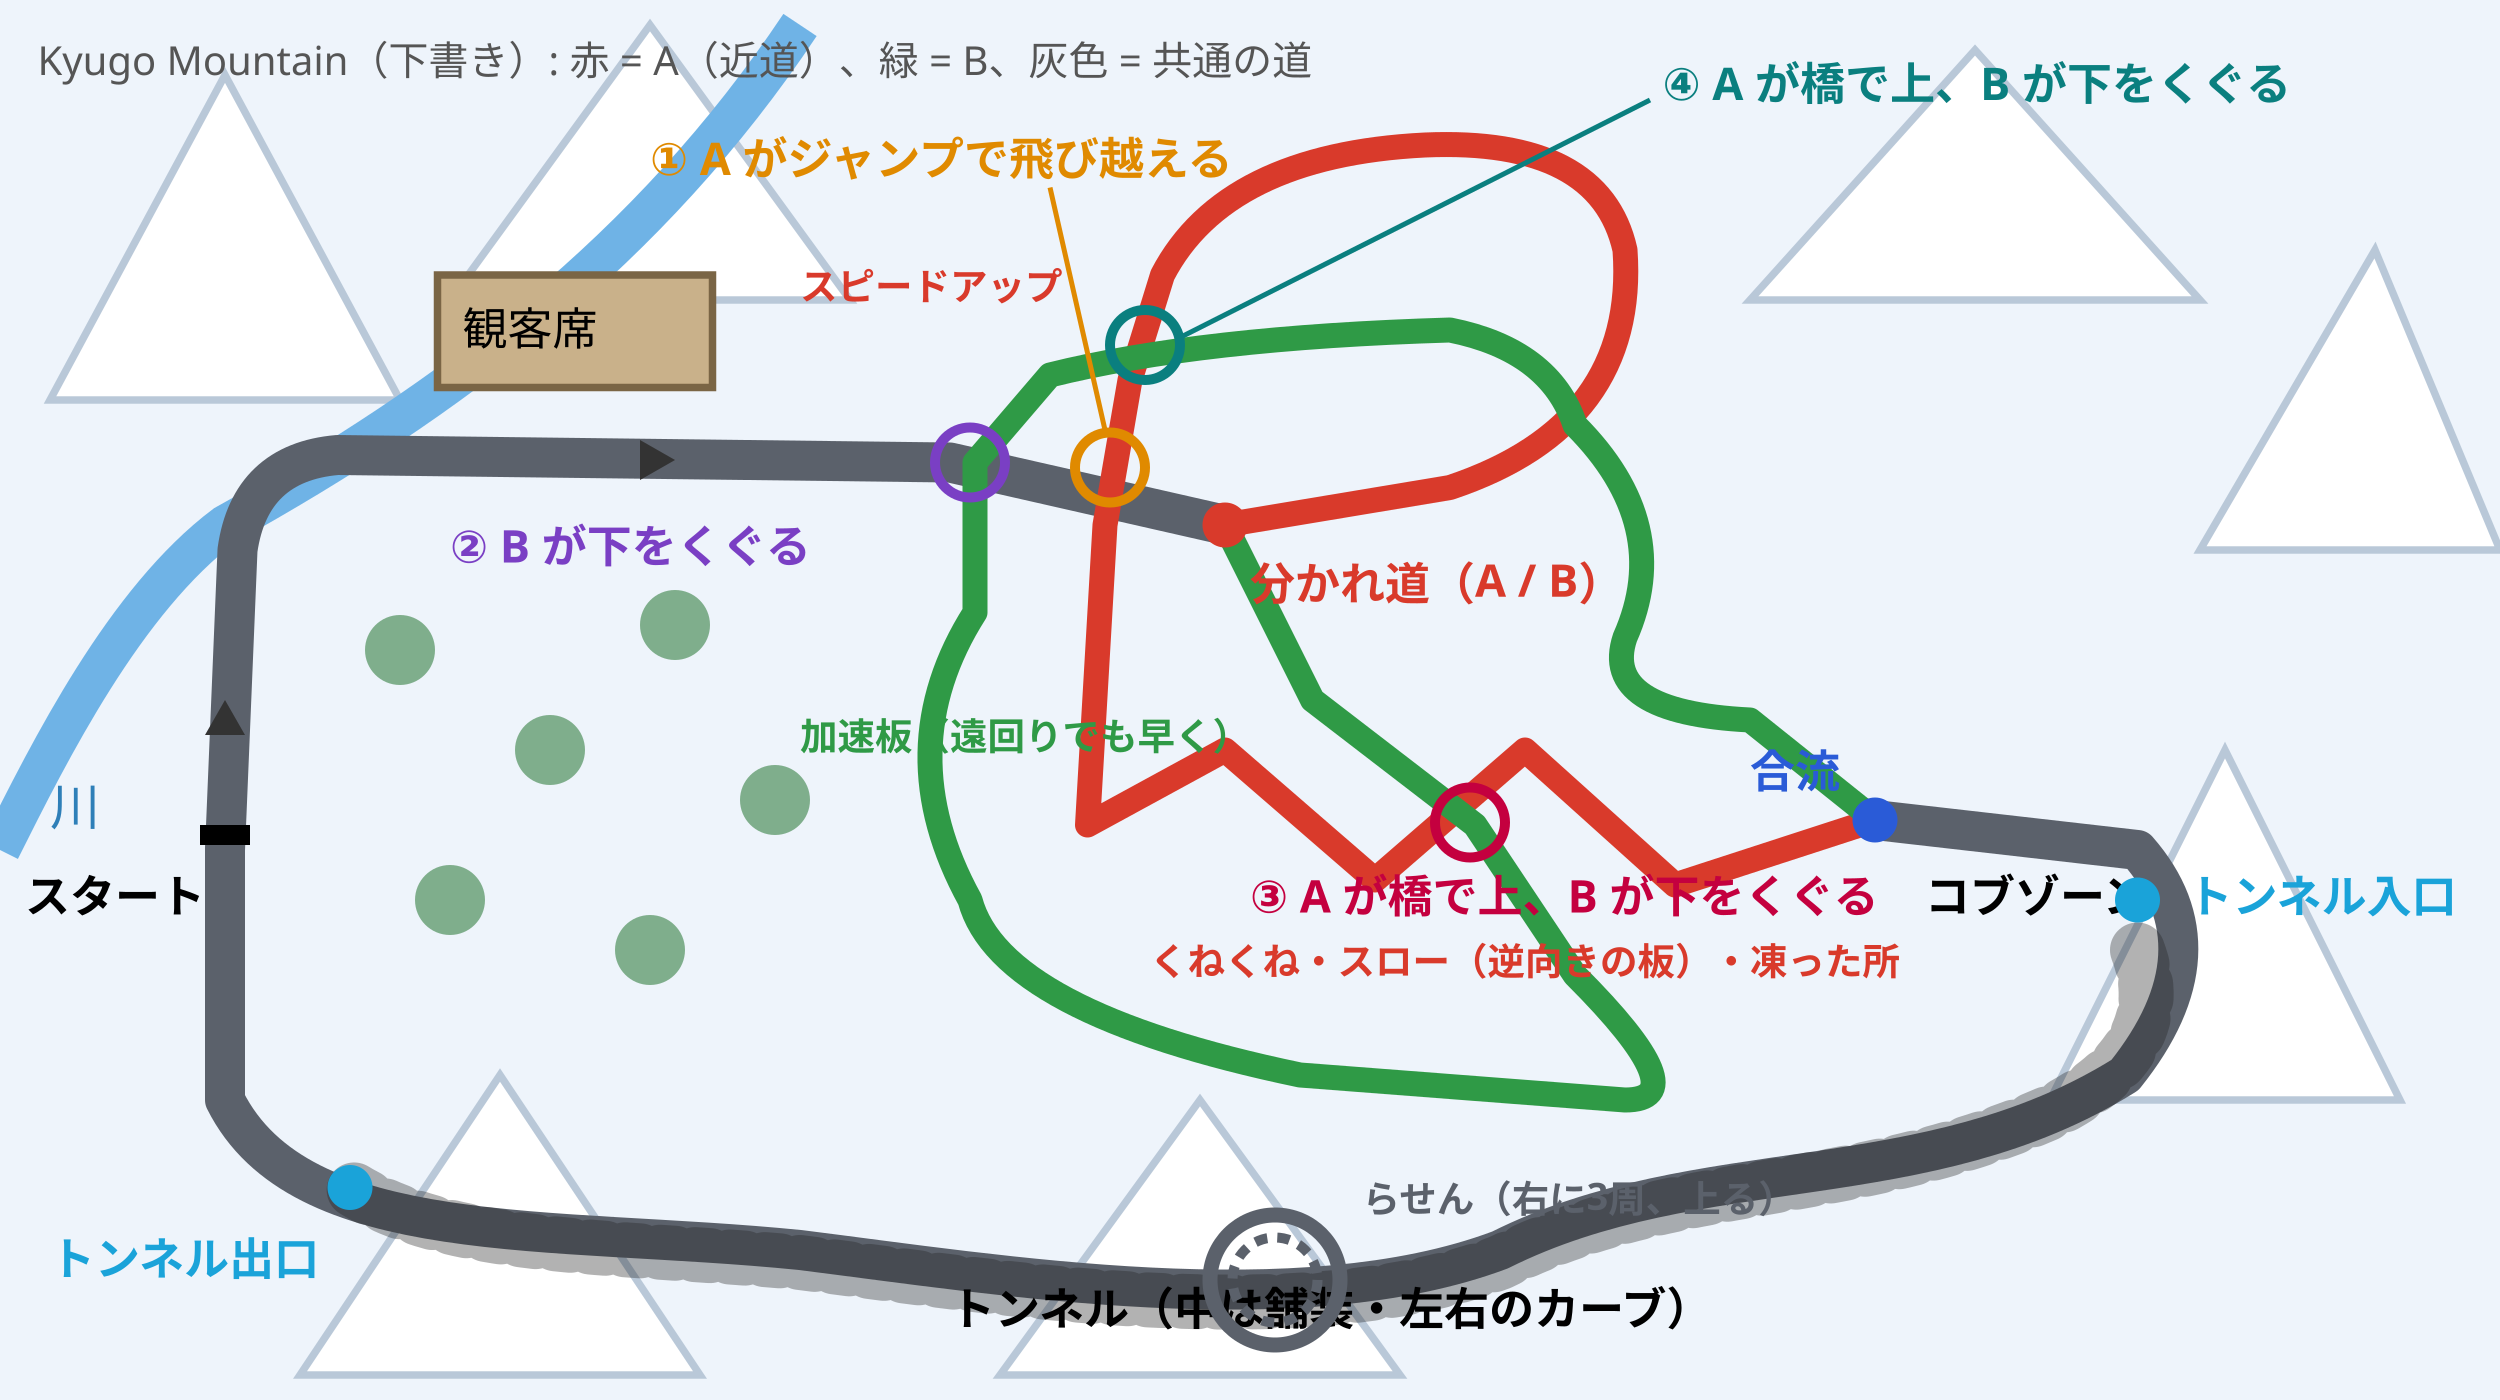
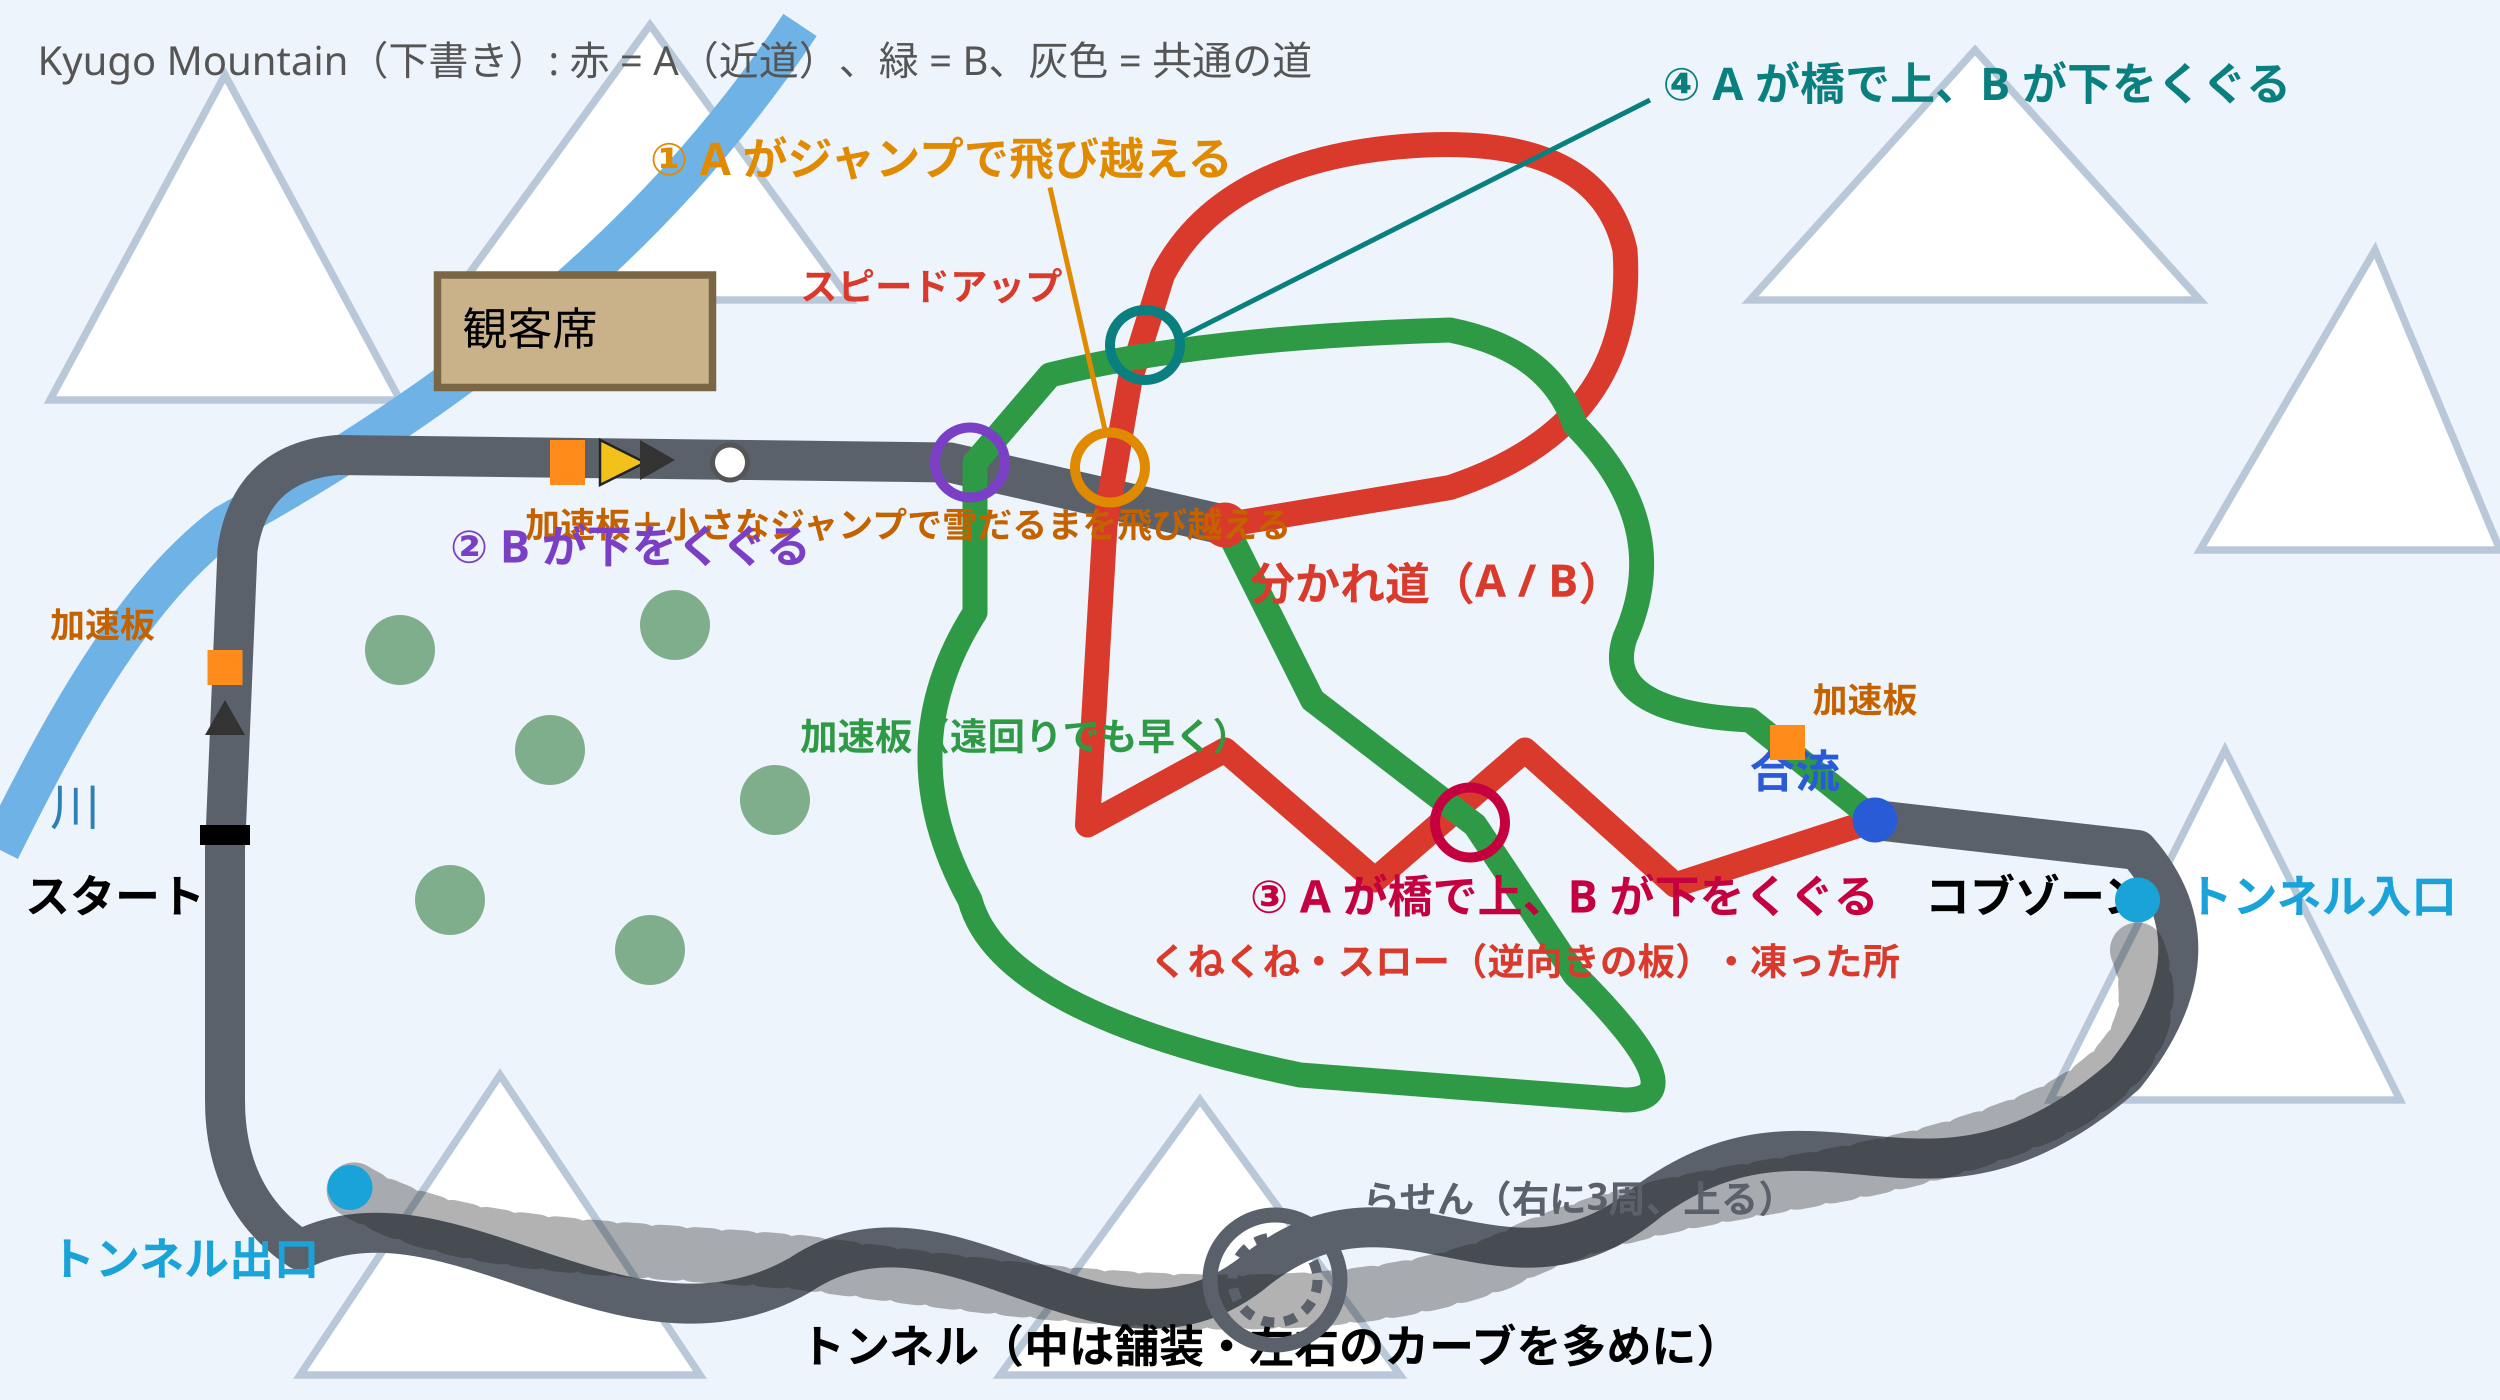
<svg xmlns="http://www.w3.org/2000/svg" viewBox="380 260 1000 560" width="1300" height="728" font-family="sans-serif">
  <rect x="380" y="260" width="1000" height="560" fill="#eef4fb" />
  <g fill="#ffffff" stroke="#b9c8d8" stroke-width="3">
    <path d="M400 420 L470 290 L540 420 Z" />
    <path d="M560 380 L640 270 L720 380 Z" />
    <path d="M1080 380 L1170 280 L1260 380 Z" />
    <path d="M1260 480 L1330 360 L1380 480 Z" />
    <path d="M1200 700 L1270 560 L1340 700 Z" />
    <path d="M500 810 L580 690 L660 810 Z" />
    <path d="M780 810 L860 700 L940 810 Z" />
  </g>
  <path d="M700 270 C640 360 560 420 470 470 C430 500 400 560 380 600" fill="none" stroke="#6fb3e6" stroke-width="16" />
  <text x="400" y="590" font-size="20" fill="#2e7fb8">川</text>
  <rect x="555" y="370" width="110" height="45" fill="#c9b18a" stroke="#7a6545" stroke-width="3" />
  <text x="565" y="398" font-size="18">観客席</text>
  <g fill="#7fae8c">
    <circle cx="540" cy="520" r="14" />
    <circle cx="600" cy="560" r="14" />
    <circle cx="650" cy="510" r="14" />
    <circle cx="560" cy="620" r="14" />
    <circle cx="640" cy="640" r="14" />
    <circle cx="690" cy="580" r="14" />
  </g>
  <g fill="none" stroke-linecap="round" stroke-linejoin="round">
    <path d="M470 600 L475 480 Q480 445 515 442 L760 445 L870 470" stroke="#5b616b" stroke-width="16" />
-     <path d="M1130 588 L1235 600 Q1270 640 1230 690 C1150 740 1060 720 980 760 C900 790 780 770 700 760 C600 750 500 760 470 700 L470 600" stroke="#5b616b" stroke-width="16" />
+     <path d="M1130 588 L1235 600 Q1270 640 1230 690 C1150 760 1110 690 1040 740 C980 790 940 720 880 770 C820 815 760 730 700 770 C630 810 560 730 500 760 Q470 740 470 700 L470 600" stroke="#5b616b" stroke-width="16" />
    <path d="M1235 640 Q1250 680 1200 705 C1120 740 1050 730 980 765 C900 795 780 775 700 765 C620 758 560 760 520 735" stroke="#222" stroke-width="22" stroke-dasharray="6 8" opacity="0.35" />
    <path d="M870 470 L960 455 Q1035 430 1030 360 Q1020 315 950 318 Q870 322 845 370 L832 412 L822 470 L815 590 L870 560 L930 612 L990 560 L1050 614 L1130 588" stroke="#d93a2b" stroke-width="10" />
    <path d="M870 470 L905 540 L970 590 L1010 650 Q1060 700 1030 700 L900 690 Q780 665 768 620 Q735 560 770 505 L770 445 L800 410 Q860 395 960 392 Q1000 400 1010 430 Q1050 470 1030 515 Q1020 545 1080 548 L1125 584" stroke="#2f9a46" stroke-width="10" />
  </g>
  <g font-size="18" font-weight="bold">
    <rect x="460" y="590" width="20" height="8" fill="#000" />
    <text x="390" y="625">スタート</text>
    <circle cx="870" cy="470" r="9" fill="#d93a2b" />
    <text x="880" y="500" fill="#d93a2b">分かれ道（A / B）</text>
    <circle cx="1130" cy="588" r="9" fill="#2a5bd7" />
    <text x="1080" y="575" fill="#2a5bd7">合流</text>
    <text x="1150" y="625">コブゾーン</text>
    <circle cx="1235" cy="620" r="9" fill="#1aa3d9" />
    <text x="1255" y="625" fill="#1aa3d9">トンネル入口</text>
    <circle cx="520" cy="735" r="9" fill="#1aa3d9" />
    <text x="400" y="770" fill="#1aa3d9">トンネル出口</text>
-     <text x="760" y="790">トンネル（中は舗装・左右のカーブ）</text>
+     <text x="700" y="805">トンネル（中は舗装・左右のカーブを多めに）</text>
+     <rect x="600" y="436" width="14" height="18" fill="#ff8c1a" />
+     <path d="M620 436 l18 9 l-18 9 z" fill="#f2c21a" stroke="#222" />
+     <circle cx="672" cy="445" r="7" fill="#fff" stroke="#555" stroke-width="2" />
+     <text x="590" y="475" font-size="14" fill="#c46200">加速板＋小さなジャンプで雪だるまを飛び越える</text>
+     <rect x="463" y="520" width="14" height="14" fill="#ff8c1a" />
+     <text x="400" y="515" font-size="14" fill="#c46200">加速板</text>
+     <rect x="1088" y="550" width="14" height="14" fill="#ff8c1a" />
+     <text x="1105" y="545" font-size="14" fill="#c46200">加速板</text>
    <circle cx="890" cy="772" r="26" fill="none" stroke="#5b616b" stroke-width="6" />
    <circle cx="890" cy="772" r="17" fill="none" stroke="#5b616b" stroke-width="4" stroke-dasharray="5 4" />
    <text x="925" y="745" font-size="15" fill="#5b616b">らせん（右に3周、上る）</text>
    <circle cx="824" cy="447" r="14" fill="none" stroke="#e08a00" stroke-width="4" />
    <text x="640" y="330" fill="#e08a00">① A がジャンプで飛び越える</text>
    <line x1="800" y1="335" x2="822" y2="432" stroke="#e08a00" stroke-width="2" />
    <circle cx="768" cy="445" r="14" fill="none" stroke="#7a3fc4" stroke-width="4" />
    <text x="560" y="485" fill="#7a3fc4">② B が下をくぐる</text>
    <circle cx="968" cy="589" r="14" fill="none" stroke="#c4003f" stroke-width="4" />
    <text x="880" y="625" fill="#c4003f">③ A が橋で上、B が下をくぐる</text>
    <circle cx="838" cy="398" r="14" fill="none" stroke="#0a7f7f" stroke-width="4" />
    <text x="1045" y="300" fill="#0a7f7f">④ A が橋で上、B が下をくぐる</text>
    <line x1="1040" y1="300" x2="852" y2="395" stroke="#0a7f7f" stroke-width="2" />
    <text x="700" y="380" fill="#d93a2b" font-size="15">スピードアップ</text>
    <text x="700" y="560" fill="#2f9a46" font-size="15">加速板（遠回りでも早く）</text>
    <text x="840" y="650" fill="#d93a2b" font-size="15">くねくね・スロー（逆向きの板）・凍った所</text>
  </g>
  <g fill="#333">
    <path d="M470 540 l-8 14 h16 z" />
    <path d="M650 444 l-14 -8 v16 z" />
  </g>
  <text x="395" y="290" font-size="16" fill="#555">Kyugo Mountain（下書き）: 赤 = A（近道）、緑 = B、灰色 = 共通の道</text>
</svg>
